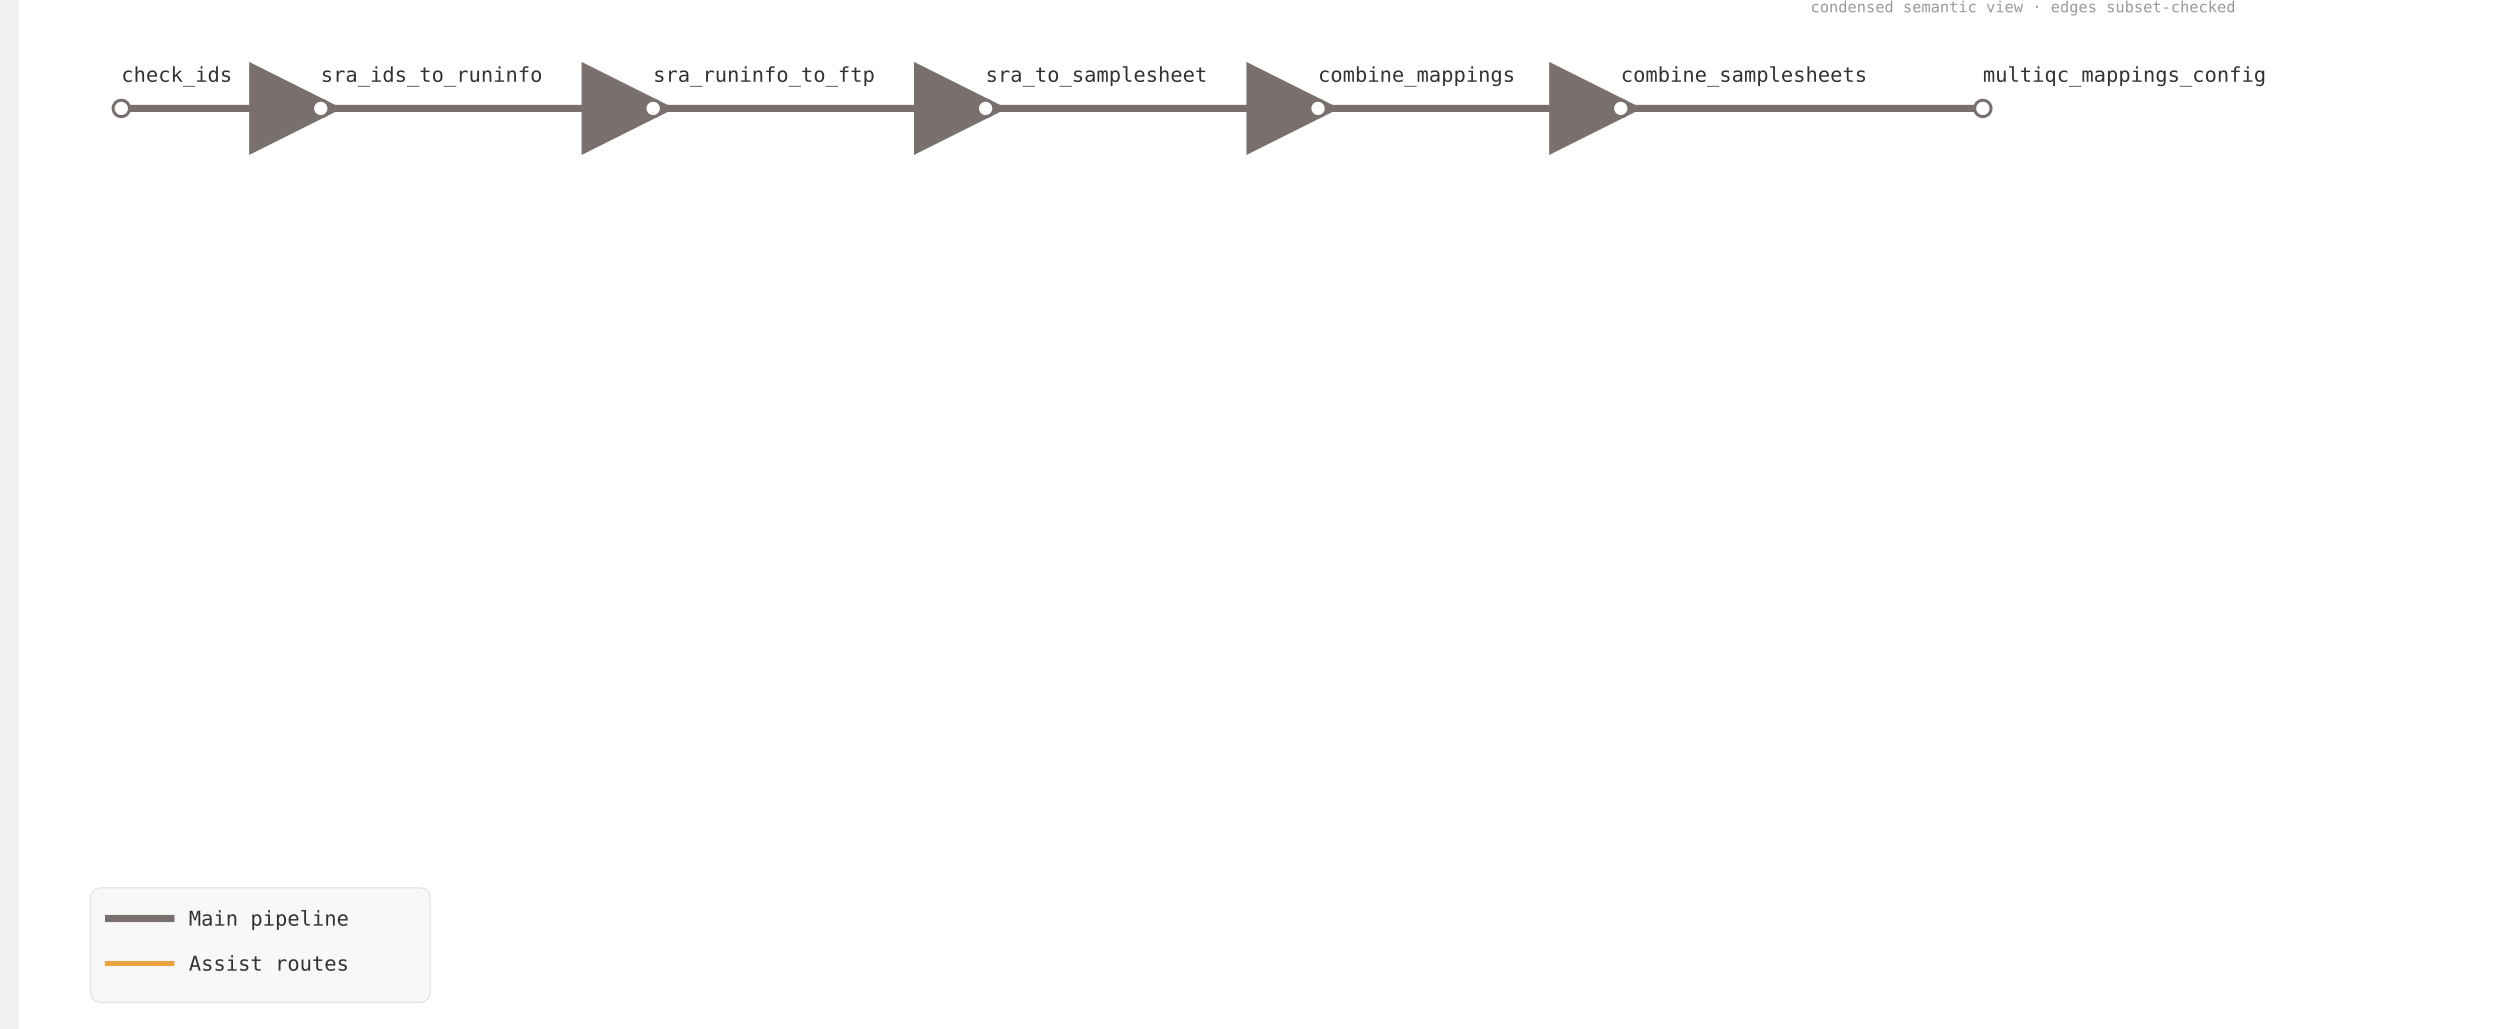
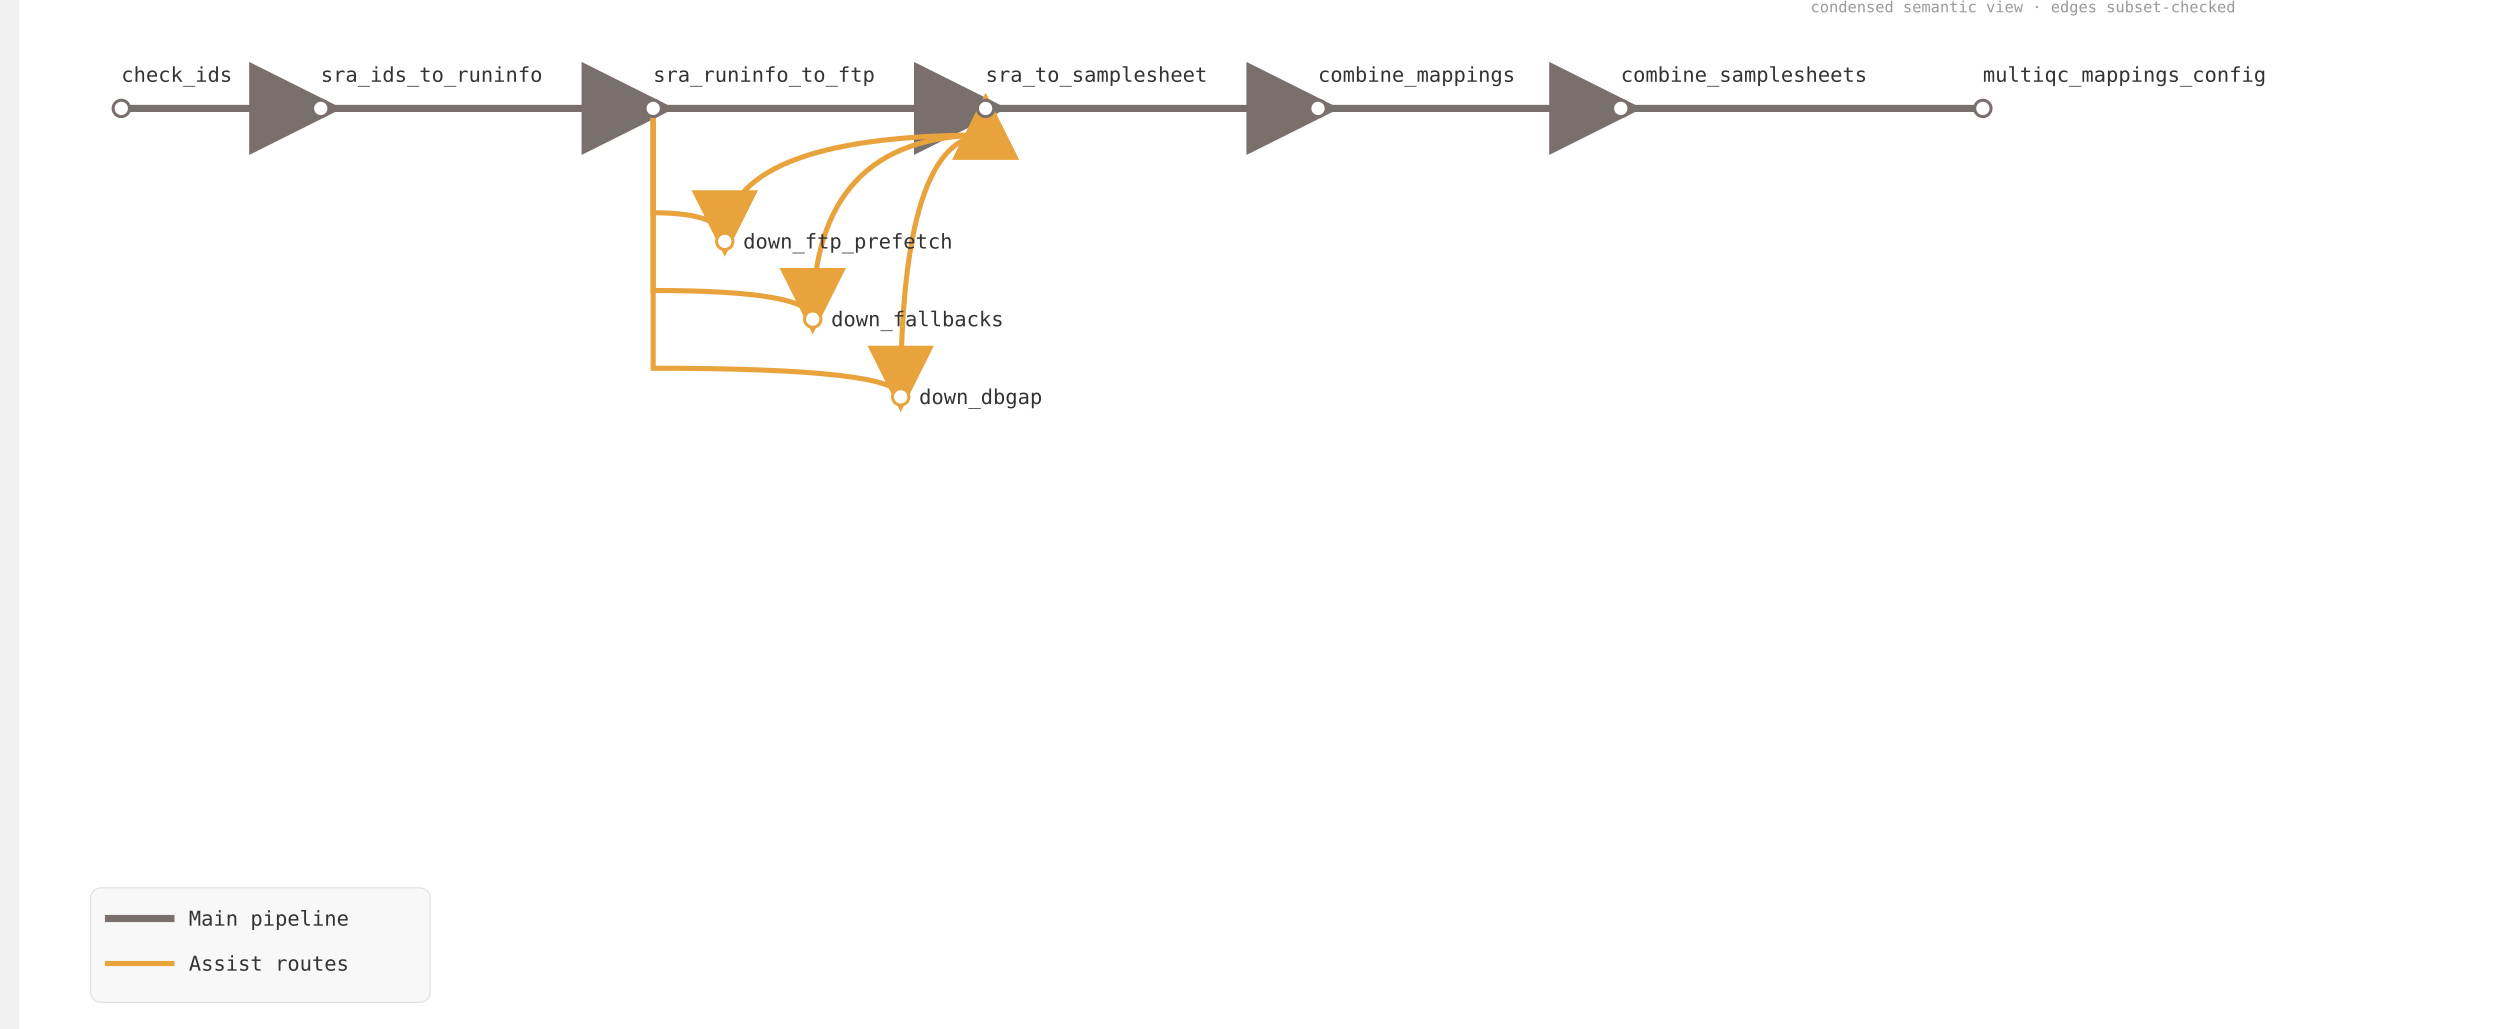
<svg xmlns="http://www.w3.org/2000/svg" width="2347" height="966" viewBox="-20 -20 2387 1006">
  <defs>
    <marker id="arr" markerWidth="13" markerHeight="13" refX="10" refY="6.5" orient="auto">
      <path d="M0 0 L13 6.5 L0 13 z" fill="#79706E" />
    </marker>
    <marker id="arru" markerWidth="13" markerHeight="13" refX="10" refY="6.5" orient="auto">
      <path d="M0 0 L13 6.5 L0 13 z" fill="#E8A33D" />
    </marker>
  </defs>
  <rect x="-30" y="-30" width="2427" height="1046" fill="#ffffff" />
  <text x="2137" y="-8" font-size="15" fill="#999999" font-family="JetBrains Mono, Menlo, monospace" text-anchor="end">condensed semantic view · edges subset-checked</text>
  <path d="M 70 86 L 265 86 L 590 86 L 915 86 L 1240 86 L 1536 86 L 1890 86" fill="none" stroke="#79706E" stroke-width="7" marker-mid="url(#arr)" />
+   <path d="M 590 86 L 590 188 Q 660 188 660 216" fill="none" stroke="#E8A33D" stroke-width="5" marker-end="url(#arru)" />
+   <path d="M 590 86 L 590 264 Q 746 264 746 292" fill="none" stroke="#E8A33D" stroke-width="5" marker-end="url(#arru)" />
+   <path d="M 590 86 L 590 340 Q 832 340 832 368" fill="none" stroke="#E8A33D" stroke-width="5" marker-end="url(#arru)" />
+   <path d="M 660 216 Q 660 112 915 112 L 915 86" fill="none" stroke="#E8A33D" stroke-width="5" marker-end="url(#arru)" />
+   <path d="M 746 292 Q 746 112 915 112 L 915 86" fill="none" stroke="#E8A33D" stroke-width="5" marker-end="url(#arru)" />
+   <path d="M 832 368 Q 832 112 915 112 L 915 86" fill="none" stroke="#E8A33D" stroke-width="5" marker-end="url(#arru)" />
  <circle cx="70" cy="86" r="8" fill="#ffffff" stroke="#79706E" stroke-width="3" />
  <text x="70" y="60" font-size="20" fill="#333333" font-family="JetBrains Mono, Menlo, monospace">check_ids</text>
  <circle cx="265" cy="86" r="8" fill="#ffffff" stroke="#79706E" stroke-width="3" />
  <text x="265" y="60" font-size="20" fill="#333333" font-family="JetBrains Mono, Menlo, monospace">sra_ids_to_runinfo</text>
  <circle cx="590" cy="86" r="8" fill="#ffffff" stroke="#79706E" stroke-width="3" />
  <text x="590" y="60" font-size="20" fill="#333333" font-family="JetBrains Mono, Menlo, monospace">sra_runinfo_to_ftp</text>
  <circle cx="915" cy="86" r="8" fill="#ffffff" stroke="#79706E" stroke-width="3" />
  <text x="915" y="60" font-size="20" fill="#333333" font-family="JetBrains Mono, Menlo, monospace">sra_to_samplesheet</text>
  <circle cx="1240" cy="86" r="8" fill="#ffffff" stroke="#79706E" stroke-width="3" />
  <text x="1240" y="60" font-size="20" fill="#333333" font-family="JetBrains Mono, Menlo, monospace">combine_mappings</text>
  <circle cx="1536" cy="86" r="8" fill="#ffffff" stroke="#79706E" stroke-width="3" />
  <text x="1536" y="60" font-size="20" fill="#333333" font-family="JetBrains Mono, Menlo, monospace">combine_samplesheets</text>
  <circle cx="1890" cy="86" r="8" fill="#ffffff" stroke="#79706E" stroke-width="3" />
  <text x="1890" y="60" font-size="20" fill="#333333" font-family="JetBrains Mono, Menlo, monospace">multiqc_mappings_config</text>
+   <circle cx="660" cy="216" r="8" fill="#ffffff" stroke="#E8A33D" stroke-width="3" />
+   <text x="678" y="223" font-size="20" fill="#333333" font-family="JetBrains Mono, Menlo, monospace">down_ftp_prefetch</text>
+   <circle cx="746" cy="292" r="8" fill="#ffffff" stroke="#E8A33D" stroke-width="3" />
+   <text x="764" y="299" font-size="20" fill="#333333" font-family="JetBrains Mono, Menlo, monospace">down_fallbacks</text>
+   <circle cx="832" cy="368" r="8" fill="#ffffff" stroke="#E8A33D" stroke-width="3" />
+   <text x="850" y="375" font-size="20" fill="#333333" font-family="JetBrains Mono, Menlo, monospace">down_dbgap</text>
  <rect x="40" y="848" width="332" height="112" rx="10" fill="#f8f8f8" stroke="#dddddd" />
  <path d="M 54 878 L 122 878" stroke="#79706E" stroke-width="7" />
  <text x="136" y="885" font-size="20" fill="#333333" font-family="JetBrains Mono, Menlo, monospace">Main pipeline</text>
  <path d="M 54 922 L 122 922" stroke="#E8A33D" stroke-width="5" />
  <text x="136" y="929" font-size="20" fill="#333333" font-family="JetBrains Mono, Menlo, monospace">Assist routes</text>
</svg>
